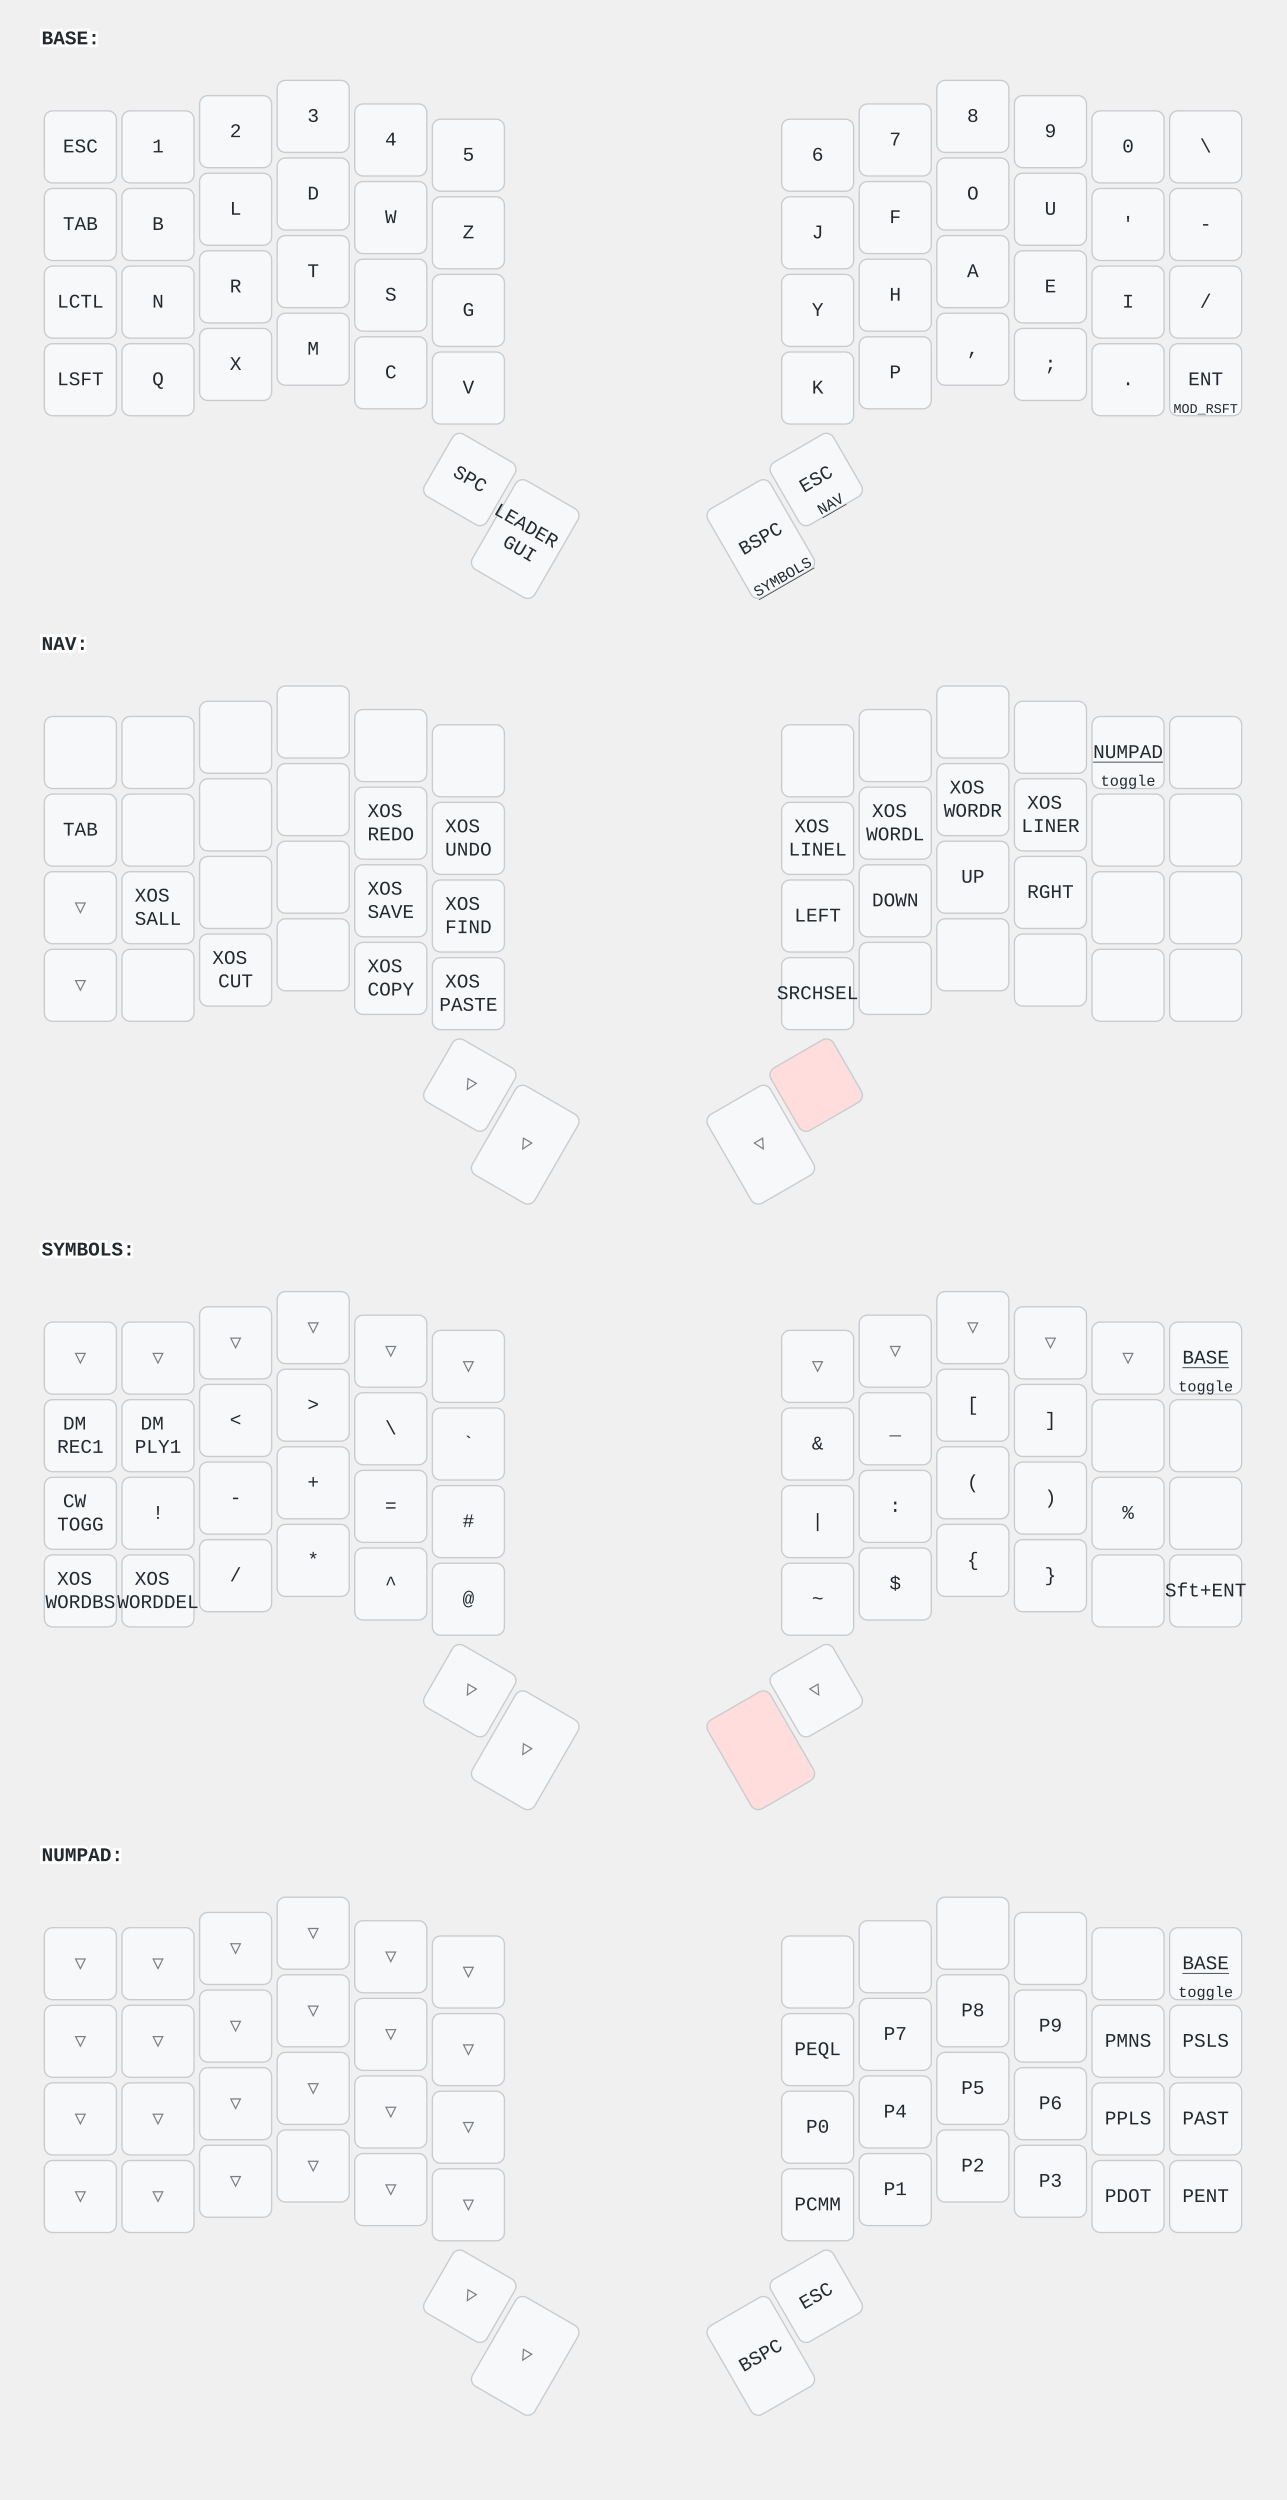
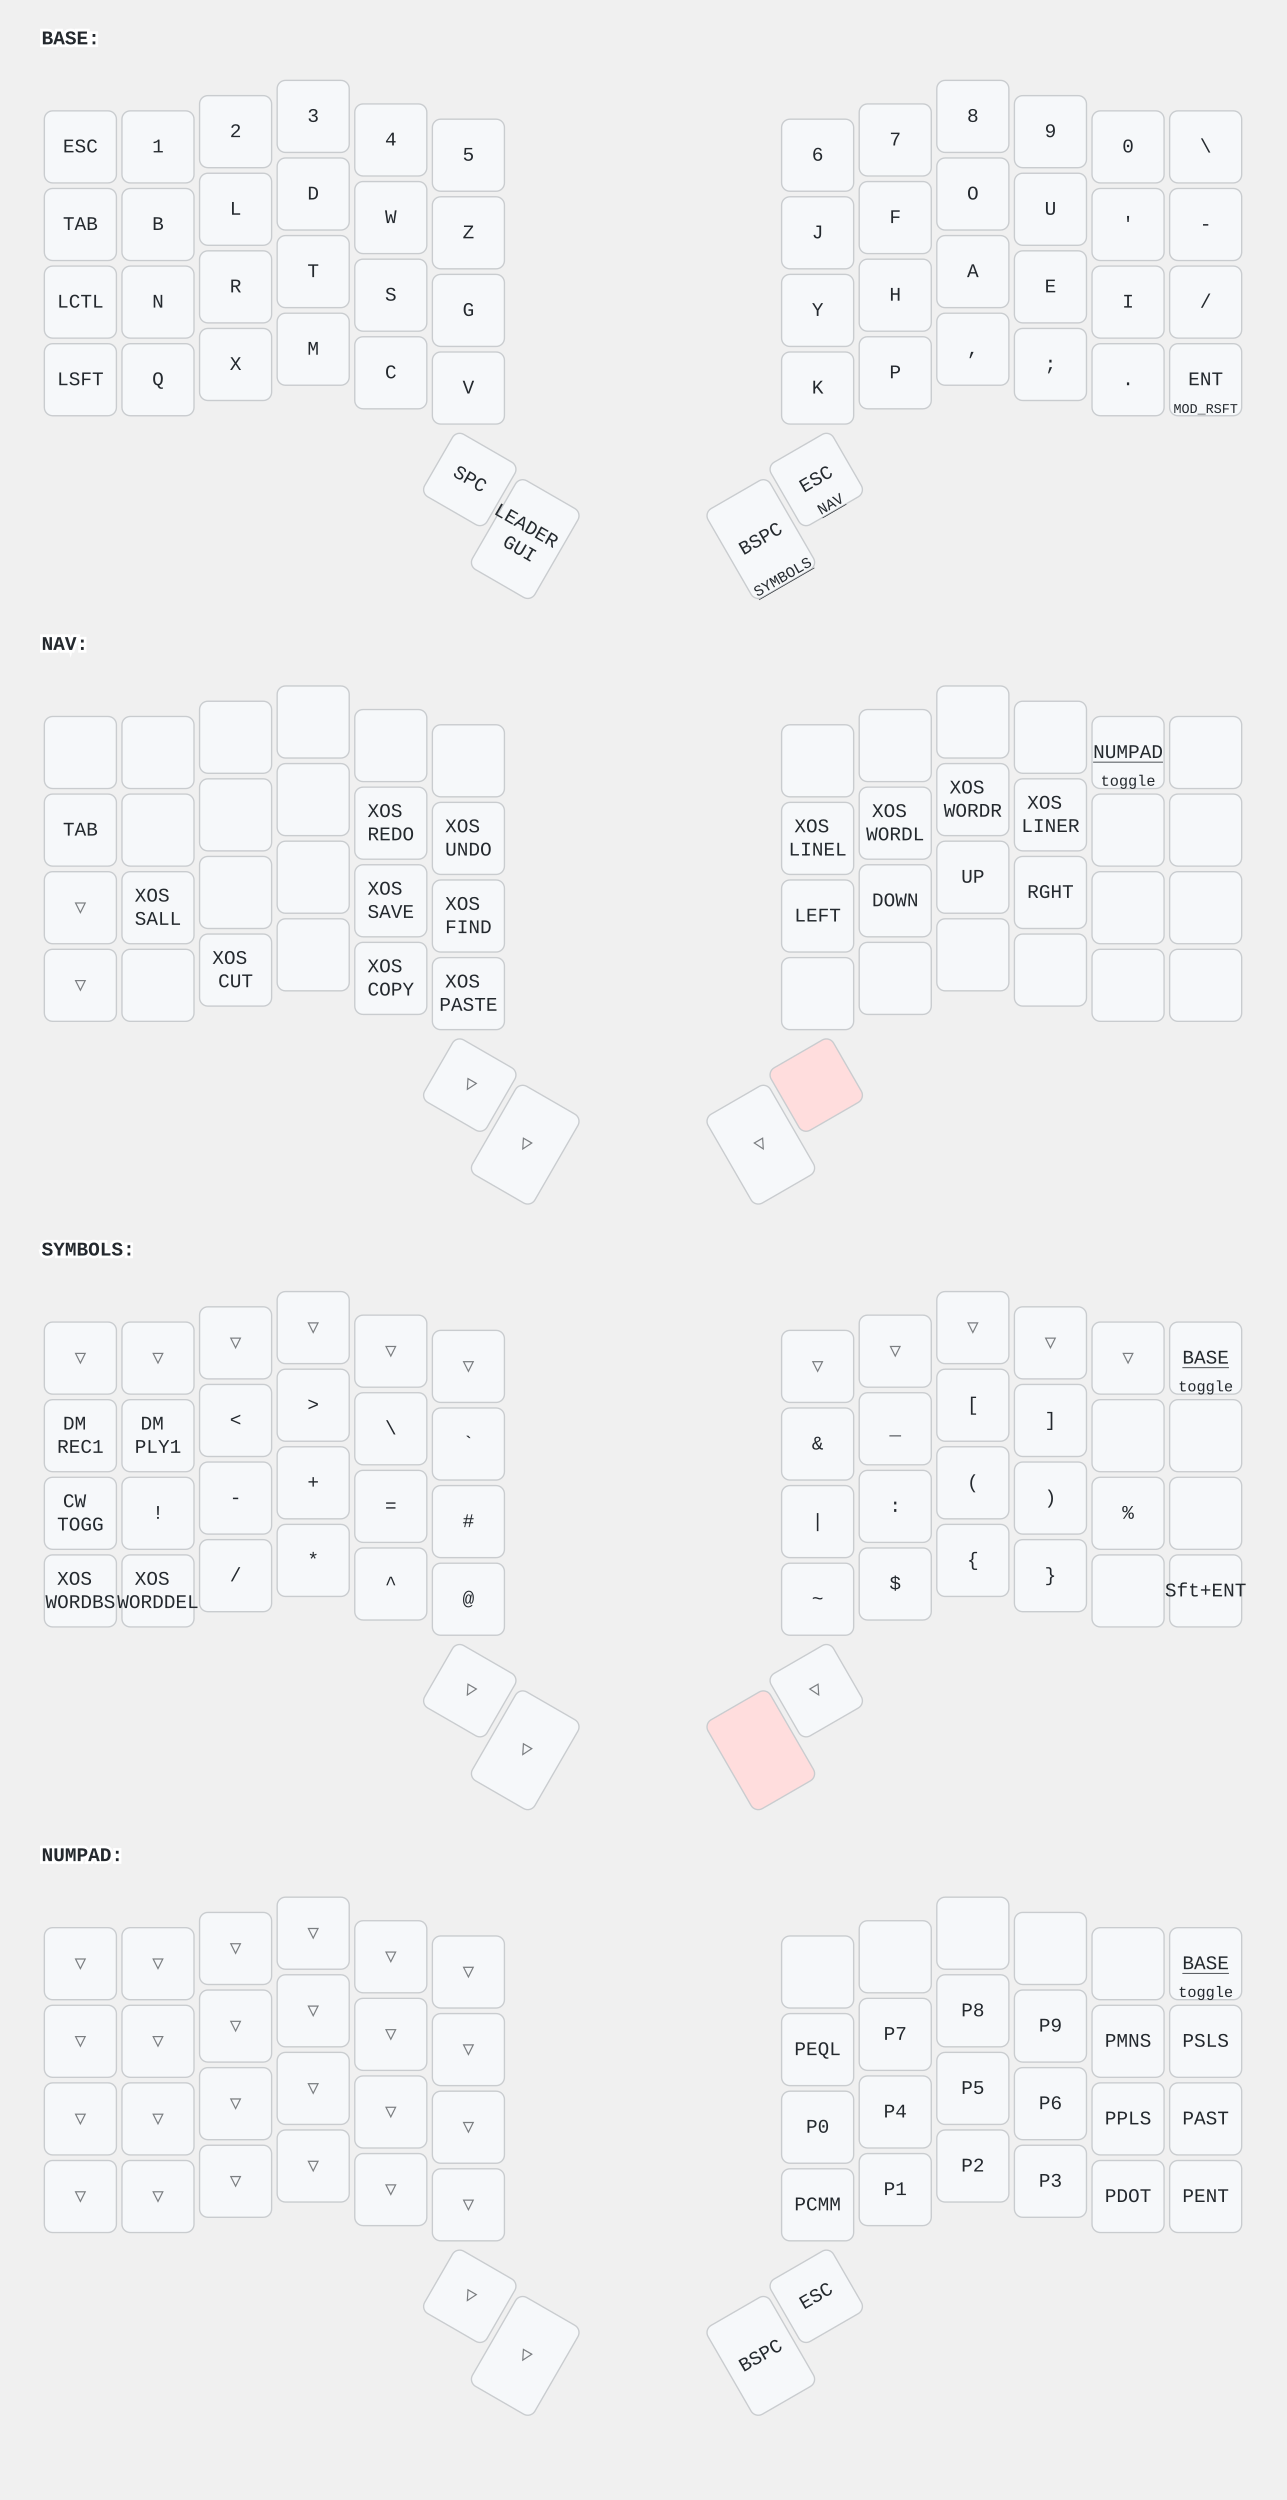
<svg xmlns="http://www.w3.org/2000/svg" width="928" height="1804" viewBox="0 0 928 1804" class="keymap">
  <style>/* inherit to force styles through use tags */
svg path {
    fill: inherit;
}

/* font and background color specifications */
svg.keymap {
    font-family: SFMono-Regular,Consolas,Liberation Mono,Menlo,monospace;
    font-size: 14px;
    font-kerning: normal;
    text-rendering: optimizeLegibility;
    fill: #24292e;
}

/* default key styling */
rect.key {
    fill: #f6f8fa;
}

rect.key, rect.combo {
    stroke: #c9cccf;
    stroke-width: 1;
}

/* default key side styling, only used is draw_key_sides is set */
rect.side {
    filter: brightness(90%);
}

/* color accent for combo boxes */
rect.combo, rect.combo-separate {
    fill: #cdf;
}

/* color accent for held keys */
rect.held, rect.combo.held {
    fill: #fdd;
}

/* color accent for ghost (optional) keys */
rect.ghost, rect.combo.ghost {
    stroke-dasharray: 4, 4;
    stroke-width: 2;
}

text {
    text-anchor: middle;
    dominant-baseline: middle;
}

/* styling for layer labels */
text.label {
    font-weight: bold;
    text-anchor: start;
    stroke: white;
    stroke-width: 4;
    paint-order: stroke;
}

/* styling for optional footer */
text.footer {
    text-anchor: end;
    dominant-baseline: auto;
    stroke: white;
    stroke-width: 4;
    paint-order: stroke;
}

/* styling for combo tap, and key non-tap label text */
text.combo, text.hold, text.shifted, text.left, text.right, text.tl, text.tr, text.bl, text.br {
    font-size: 11px;
}

text.hold, text.bl, text.br {
    text-anchor: middle;
    dominant-baseline: auto;
}

text.shifted, text.tl, text.tr {
    text-anchor: middle;
    dominant-baseline: hanging;
}

text.left, text.tl, text.bl {
    text-anchor: start;
}

text.right, text.tr, text.br {
    text-anchor: end;
}

text.layer-activator {
    text-decoration: underline;
}

/* styling for hold/shifted label text in combo box */
text.combo.hold, text.combo.shifted, text.combo.left, text.combo.right {
    font-size: 8px;
}

/* lighter symbol for transparent keys */
text.trans {
    fill: #7b7e81;
}

/* styling for combo dendrons */
path.combo {
    stroke-width: 1;
    stroke: gray;
    fill: none;
}

/* Start Tabler Icons Cleanup */
/* cannot use height/width with glyphs */
.icon-tabler &gt; path {
    fill: inherit;
    stroke: inherit;
    stroke-width: 2;
}
/* hide tabler's default box */
.icon-tabler &gt; path[stroke="none"][fill="none"] {
    visibility: hidden;
}
/* End Tabler Icons Cleanup */
</style>
  <g transform="translate(30, 0)" class="layer-BASE">
    <text x="0" y="28" class="label" id="BASE">BASE:</text>
    <g transform="translate(0, 56)">
      <g transform="translate(28, 50)" class="key keypos-0">
        <rect rx="6" ry="6" x="-26" y="-26" width="52" height="52" class="key" />
        <text x="0" y="0" class="key tap">ESC</text>
      </g>
      <g transform="translate(84, 50)" class="key keypos-1">
        <rect rx="6" ry="6" x="-26" y="-26" width="52" height="52" class="key" />
        <text x="0" y="0" class="key tap">1</text>
      </g>
      <g transform="translate(140, 39)" class="key keypos-2">
        <rect rx="6" ry="6" x="-26" y="-26" width="52" height="52" class="key" />
        <text x="0" y="0" class="key tap">2</text>
      </g>
      <g transform="translate(196, 28)" class="key keypos-3">
        <rect rx="6" ry="6" x="-26" y="-26" width="52" height="52" class="key" />
        <text x="0" y="0" class="key tap">3</text>
      </g>
      <g transform="translate(252, 45)" class="key keypos-4">
        <rect rx="6" ry="6" x="-26" y="-26" width="52" height="52" class="key" />
        <text x="0" y="0" class="key tap">4</text>
      </g>
      <g transform="translate(308, 56)" class="key keypos-5">
        <rect rx="6" ry="6" x="-26" y="-26" width="52" height="52" class="key" />
        <text x="0" y="0" class="key tap">5</text>
      </g>
      <g transform="translate(560, 56)" class="key keypos-6">
        <rect rx="6" ry="6" x="-26" y="-26" width="52" height="52" class="key" />
        <text x="0" y="0" class="key tap">6</text>
      </g>
      <g transform="translate(616, 45)" class="key keypos-7">
        <rect rx="6" ry="6" x="-26" y="-26" width="52" height="52" class="key" />
        <text x="0" y="0" class="key tap">7</text>
      </g>
      <g transform="translate(672, 28)" class="key keypos-8">
        <rect rx="6" ry="6" x="-26" y="-26" width="52" height="52" class="key" />
        <text x="0" y="0" class="key tap">8</text>
      </g>
      <g transform="translate(728, 39)" class="key keypos-9">
        <rect rx="6" ry="6" x="-26" y="-26" width="52" height="52" class="key" />
        <text x="0" y="0" class="key tap">9</text>
      </g>
      <g transform="translate(784, 50)" class="key keypos-10">
        <rect rx="6" ry="6" x="-26" y="-26" width="52" height="52" class="key" />
        <text x="0" y="0" class="key tap">0</text>
      </g>
      <g transform="translate(840, 50)" class="key keypos-11">
        <rect rx="6" ry="6" x="-26" y="-26" width="52" height="52" class="key" />
        <text x="0" y="0" class="key tap">\</text>
      </g>
      <g transform="translate(28, 106)" class="key keypos-12">
        <rect rx="6" ry="6" x="-26" y="-26" width="52" height="52" class="key" />
        <text x="0" y="0" class="key tap">TAB</text>
      </g>
      <g transform="translate(84, 106)" class="key keypos-13">
        <rect rx="6" ry="6" x="-26" y="-26" width="52" height="52" class="key" />
        <text x="0" y="0" class="key tap">B</text>
      </g>
      <g transform="translate(140, 95)" class="key keypos-14">
        <rect rx="6" ry="6" x="-26" y="-26" width="52" height="52" class="key" />
        <text x="0" y="0" class="key tap">L</text>
      </g>
      <g transform="translate(196, 84)" class="key keypos-15">
        <rect rx="6" ry="6" x="-26" y="-26" width="52" height="52" class="key" />
        <text x="0" y="0" class="key tap">D</text>
      </g>
      <g transform="translate(252, 101)" class="key keypos-16">
        <rect rx="6" ry="6" x="-26" y="-26" width="52" height="52" class="key" />
        <text x="0" y="0" class="key tap">W</text>
      </g>
      <g transform="translate(308, 112)" class="key keypos-17">
        <rect rx="6" ry="6" x="-26" y="-26" width="52" height="52" class="key" />
        <text x="0" y="0" class="key tap">Z</text>
      </g>
      <g transform="translate(560, 112)" class="key keypos-18">
        <rect rx="6" ry="6" x="-26" y="-26" width="52" height="52" class="key" />
        <text x="0" y="0" class="key tap">J</text>
      </g>
      <g transform="translate(616, 101)" class="key keypos-19">
        <rect rx="6" ry="6" x="-26" y="-26" width="52" height="52" class="key" />
        <text x="0" y="0" class="key tap">F</text>
      </g>
      <g transform="translate(672, 84)" class="key keypos-20">
        <rect rx="6" ry="6" x="-26" y="-26" width="52" height="52" class="key" />
        <text x="0" y="0" class="key tap">O</text>
      </g>
      <g transform="translate(728, 95)" class="key keypos-21">
        <rect rx="6" ry="6" x="-26" y="-26" width="52" height="52" class="key" />
        <text x="0" y="0" class="key tap">U</text>
      </g>
      <g transform="translate(784, 106)" class="key keypos-22">
        <rect rx="6" ry="6" x="-26" y="-26" width="52" height="52" class="key" />
        <text x="0" y="0" class="key tap">'</text>
      </g>
      <g transform="translate(840, 106)" class="key keypos-23">
        <rect rx="6" ry="6" x="-26" y="-26" width="52" height="52" class="key" />
        <text x="0" y="0" class="key tap">-</text>
      </g>
      <g transform="translate(28, 162)" class="key keypos-24">
        <rect rx="6" ry="6" x="-26" y="-26" width="52" height="52" class="key" />
        <text x="0" y="0" class="key tap">LCTL</text>
      </g>
      <g transform="translate(84, 162)" class="key keypos-25">
        <rect rx="6" ry="6" x="-26" y="-26" width="52" height="52" class="key" />
        <text x="0" y="0" class="key tap">N</text>
      </g>
      <g transform="translate(140, 151)" class="key keypos-26">
        <rect rx="6" ry="6" x="-26" y="-26" width="52" height="52" class="key" />
        <text x="0" y="0" class="key tap">R</text>
      </g>
      <g transform="translate(196, 140)" class="key keypos-27">
        <rect rx="6" ry="6" x="-26" y="-26" width="52" height="52" class="key" />
        <text x="0" y="0" class="key tap">T</text>
      </g>
      <g transform="translate(252, 157)" class="key keypos-28">
        <rect rx="6" ry="6" x="-26" y="-26" width="52" height="52" class="key" />
        <text x="0" y="0" class="key tap">S</text>
      </g>
      <g transform="translate(308, 168)" class="key keypos-29">
        <rect rx="6" ry="6" x="-26" y="-26" width="52" height="52" class="key" />
        <text x="0" y="0" class="key tap">G</text>
      </g>
      <g transform="translate(560, 168)" class="key keypos-30">
        <rect rx="6" ry="6" x="-26" y="-26" width="52" height="52" class="key" />
        <text x="0" y="0" class="key tap">Y</text>
      </g>
      <g transform="translate(616, 157)" class="key keypos-31">
        <rect rx="6" ry="6" x="-26" y="-26" width="52" height="52" class="key" />
        <text x="0" y="0" class="key tap">H</text>
      </g>
      <g transform="translate(672, 140)" class="key keypos-32">
        <rect rx="6" ry="6" x="-26" y="-26" width="52" height="52" class="key" />
        <text x="0" y="0" class="key tap">A</text>
      </g>
      <g transform="translate(728, 151)" class="key keypos-33">
        <rect rx="6" ry="6" x="-26" y="-26" width="52" height="52" class="key" />
        <text x="0" y="0" class="key tap">E</text>
      </g>
      <g transform="translate(784, 162)" class="key keypos-34">
        <rect rx="6" ry="6" x="-26" y="-26" width="52" height="52" class="key" />
        <text x="0" y="0" class="key tap">I</text>
      </g>
      <g transform="translate(840, 162)" class="key keypos-35">
        <rect rx="6" ry="6" x="-26" y="-26" width="52" height="52" class="key" />
        <text x="0" y="0" class="key tap">/</text>
      </g>
      <g transform="translate(28, 218)" class="key keypos-36">
        <rect rx="6" ry="6" x="-26" y="-26" width="52" height="52" class="key" />
        <text x="0" y="0" class="key tap">LSFT</text>
      </g>
      <g transform="translate(84, 218)" class="key keypos-37">
        <rect rx="6" ry="6" x="-26" y="-26" width="52" height="52" class="key" />
        <text x="0" y="0" class="key tap">Q</text>
      </g>
      <g transform="translate(140, 207)" class="key keypos-38">
        <rect rx="6" ry="6" x="-26" y="-26" width="52" height="52" class="key" />
        <text x="0" y="0" class="key tap">X</text>
      </g>
      <g transform="translate(196, 196)" class="key keypos-39">
        <rect rx="6" ry="6" x="-26" y="-26" width="52" height="52" class="key" />
        <text x="0" y="0" class="key tap">M</text>
      </g>
      <g transform="translate(252, 213)" class="key keypos-40">
        <rect rx="6" ry="6" x="-26" y="-26" width="52" height="52" class="key" />
        <text x="0" y="0" class="key tap">C</text>
      </g>
      <g transform="translate(308, 224)" class="key keypos-41">
        <rect rx="6" ry="6" x="-26" y="-26" width="52" height="52" class="key" />
        <text x="0" y="0" class="key tap">V</text>
      </g>
      <g transform="translate(560, 224)" class="key keypos-42">
        <rect rx="6" ry="6" x="-26" y="-26" width="52" height="52" class="key" />
        <text x="0" y="0" class="key tap">K</text>
      </g>
      <g transform="translate(616, 213)" class="key keypos-43">
        <rect rx="6" ry="6" x="-26" y="-26" width="52" height="52" class="key" />
        <text x="0" y="0" class="key tap">P</text>
      </g>
      <g transform="translate(672, 196)" class="key keypos-44">
        <rect rx="6" ry="6" x="-26" y="-26" width="52" height="52" class="key" />
        <text x="0" y="0" class="key tap">,</text>
      </g>
      <g transform="translate(728, 207)" class="key keypos-45">
        <rect rx="6" ry="6" x="-26" y="-26" width="52" height="52" class="key" />
        <text x="0" y="0" class="key tap">;</text>
      </g>
      <g transform="translate(784, 218)" class="key keypos-46">
        <rect rx="6" ry="6" x="-26" y="-26" width="52" height="52" class="key" />
        <text x="0" y="0" class="key tap">.</text>
      </g>
      <g transform="translate(840, 218)" class="key keypos-47">
        <rect rx="6" ry="6" x="-26" y="-26" width="52" height="52" class="key" />
        <text x="0" y="0" class="key tap">ENT</text>
        <text x="0" y="24" class="key hold">
          <tspan style="font-size: 88%">MOD_RSFT</tspan>
        </text>
      </g>
      <g transform="translate(309, 290) rotate(30.0)" class="key keypos-48">
        <rect rx="6" ry="6" x="-26" y="-26" width="52" height="52" class="key" />
        <text x="0" y="0" class="key tap">SPC</text>
      </g>
      <g transform="translate(349, 333) rotate(30.0)" class="key keypos-49">
        <rect rx="6" ry="6" x="-26" y="-37" width="52" height="74" class="key" />
        <text x="0" y="0" class="key tap">
          <tspan x="0" dy="-0.6em">LEADER</tspan>
          <tspan x="0" dy="1.2em">GUI</tspan>
        </text>
      </g>
      <g transform="translate(519, 333) rotate(-30.0)" class="key keypos-50">
        <rect rx="6" ry="6" x="-26" y="-37" width="52" height="74" class="key" />
        <text x="0" y="0" class="key tap">BSPC</text>
        <a href="#SYMBOLS">
          <text x="0" y="35" class="key hold layer-activator">SYMBOLS</text>
        </a>
      </g>
      <g transform="translate(559, 290) rotate(-30.0)" class="key keypos-51">
        <rect rx="6" ry="6" x="-26" y="-26" width="52" height="52" class="key" />
        <text x="0" y="0" class="key tap">ESC</text>
        <a href="#NAV">
          <text x="0" y="24" class="key hold layer-activator">NAV</text>
        </a>
      </g>
    </g>
  </g>
  <g transform="translate(30, 437)" class="layer-NAV">
    <text x="0" y="28" class="label" id="NAV">NAV:</text>
    <g transform="translate(0, 56)">
      <g transform="translate(28, 50)" class="key keypos-0">
        <rect rx="6" ry="6" x="-26" y="-26" width="52" height="52" class="key" />
      </g>
      <g transform="translate(84, 50)" class="key keypos-1">
        <rect rx="6" ry="6" x="-26" y="-26" width="52" height="52" class="key" />
      </g>
      <g transform="translate(140, 39)" class="key keypos-2">
        <rect rx="6" ry="6" x="-26" y="-26" width="52" height="52" class="key" />
      </g>
      <g transform="translate(196, 28)" class="key keypos-3">
        <rect rx="6" ry="6" x="-26" y="-26" width="52" height="52" class="key" />
      </g>
      <g transform="translate(252, 45)" class="key keypos-4">
        <rect rx="6" ry="6" x="-26" y="-26" width="52" height="52" class="key" />
      </g>
      <g transform="translate(308, 56)" class="key keypos-5">
        <rect rx="6" ry="6" x="-26" y="-26" width="52" height="52" class="key" />
      </g>
      <g transform="translate(560, 56)" class="key keypos-6">
        <rect rx="6" ry="6" x="-26" y="-26" width="52" height="52" class="key" />
      </g>
      <g transform="translate(616, 45)" class="key keypos-7">
        <rect rx="6" ry="6" x="-26" y="-26" width="52" height="52" class="key" />
      </g>
      <g transform="translate(672, 28)" class="key keypos-8">
        <rect rx="6" ry="6" x="-26" y="-26" width="52" height="52" class="key" />
      </g>
      <g transform="translate(728, 39)" class="key keypos-9">
        <rect rx="6" ry="6" x="-26" y="-26" width="52" height="52" class="key" />
      </g>
      <g transform="translate(784, 50)" class="key keypos-10">
        <rect rx="6" ry="6" x="-26" y="-26" width="52" height="52" class="key" />
        <a href="#NUMPAD">
          <text x="0" y="0" class="key tap layer-activator">NUMPAD</text>
        </a>
        <text x="0" y="24" class="key hold">toggle</text>
      </g>
      <g transform="translate(840, 50)" class="key keypos-11">
        <rect rx="6" ry="6" x="-26" y="-26" width="52" height="52" class="key" />
      </g>
      <g transform="translate(28, 106)" class="key keypos-12">
        <rect rx="6" ry="6" x="-26" y="-26" width="52" height="52" class="key" />
        <text x="0" y="0" class="key tap">TAB</text>
      </g>
      <g transform="translate(84, 106)" class="key keypos-13">
        <rect rx="6" ry="6" x="-26" y="-26" width="52" height="52" class="key" />
      </g>
      <g transform="translate(140, 95)" class="key keypos-14">
        <rect rx="6" ry="6" x="-26" y="-26" width="52" height="52" class="key" />
      </g>
      <g transform="translate(196, 84)" class="key keypos-15">
        <rect rx="6" ry="6" x="-26" y="-26" width="52" height="52" class="key" />
      </g>
      <g transform="translate(252, 101)" class="key keypos-16">
        <rect rx="6" ry="6" x="-26" y="-26" width="52" height="52" class="key" />
        <text x="0" y="0" class="key tap">
          <tspan x="0" dy="-0.6em">XOS</tspan>
          <tspan x="0" dy="1.2em">REDO</tspan>
        </text>
      </g>
      <g transform="translate(308, 112)" class="key keypos-17">
        <rect rx="6" ry="6" x="-26" y="-26" width="52" height="52" class="key" />
        <text x="0" y="0" class="key tap">
          <tspan x="0" dy="-0.6em">XOS</tspan>
          <tspan x="0" dy="1.2em">UNDO</tspan>
        </text>
      </g>
      <g transform="translate(560, 112)" class="key keypos-18">
        <rect rx="6" ry="6" x="-26" y="-26" width="52" height="52" class="key" />
        <text x="0" y="0" class="key tap">
          <tspan x="0" dy="-0.6em">XOS</tspan>
          <tspan x="0" dy="1.2em">LINEL</tspan>
        </text>
      </g>
      <g transform="translate(616, 101)" class="key keypos-19">
        <rect rx="6" ry="6" x="-26" y="-26" width="52" height="52" class="key" />
        <text x="0" y="0" class="key tap">
          <tspan x="0" dy="-0.6em">XOS</tspan>
          <tspan x="0" dy="1.2em">WORDL</tspan>
        </text>
      </g>
      <g transform="translate(672, 84)" class="key keypos-20">
        <rect rx="6" ry="6" x="-26" y="-26" width="52" height="52" class="key" />
        <text x="0" y="0" class="key tap">
          <tspan x="0" dy="-0.6em">XOS</tspan>
          <tspan x="0" dy="1.2em">WORDR</tspan>
        </text>
      </g>
      <g transform="translate(728, 95)" class="key keypos-21">
        <rect rx="6" ry="6" x="-26" y="-26" width="52" height="52" class="key" />
        <text x="0" y="0" class="key tap">
          <tspan x="0" dy="-0.6em">XOS</tspan>
          <tspan x="0" dy="1.2em">LINER</tspan>
        </text>
      </g>
      <g transform="translate(784, 106)" class="key keypos-22">
        <rect rx="6" ry="6" x="-26" y="-26" width="52" height="52" class="key" />
      </g>
      <g transform="translate(840, 106)" class="key keypos-23">
        <rect rx="6" ry="6" x="-26" y="-26" width="52" height="52" class="key" />
      </g>
      <g transform="translate(28, 162)" class="key trans keypos-24">
        <rect rx="6" ry="6" x="-26" y="-26" width="52" height="52" class="key trans" />
        <text x="0" y="0" class="key trans tap">▽</text>
      </g>
      <g transform="translate(84, 162)" class="key keypos-25">
        <rect rx="6" ry="6" x="-26" y="-26" width="52" height="52" class="key" />
        <text x="0" y="0" class="key tap">
          <tspan x="0" dy="-0.6em">XOS</tspan>
          <tspan x="0" dy="1.2em">SALL</tspan>
        </text>
      </g>
      <g transform="translate(140, 151)" class="key keypos-26">
        <rect rx="6" ry="6" x="-26" y="-26" width="52" height="52" class="key" />
      </g>
      <g transform="translate(196, 140)" class="key keypos-27">
        <rect rx="6" ry="6" x="-26" y="-26" width="52" height="52" class="key" />
      </g>
      <g transform="translate(252, 157)" class="key keypos-28">
        <rect rx="6" ry="6" x="-26" y="-26" width="52" height="52" class="key" />
        <text x="0" y="0" class="key tap">
          <tspan x="0" dy="-0.6em">XOS</tspan>
          <tspan x="0" dy="1.2em">SAVE</tspan>
        </text>
      </g>
      <g transform="translate(308, 168)" class="key keypos-29">
        <rect rx="6" ry="6" x="-26" y="-26" width="52" height="52" class="key" />
        <text x="0" y="0" class="key tap">
          <tspan x="0" dy="-0.6em">XOS</tspan>
          <tspan x="0" dy="1.2em">FIND</tspan>
        </text>
      </g>
      <g transform="translate(560, 168)" class="key keypos-30">
        <rect rx="6" ry="6" x="-26" y="-26" width="52" height="52" class="key" />
        <text x="0" y="0" class="key tap">LEFT</text>
      </g>
      <g transform="translate(616, 157)" class="key keypos-31">
        <rect rx="6" ry="6" x="-26" y="-26" width="52" height="52" class="key" />
        <text x="0" y="0" class="key tap">DOWN</text>
      </g>
      <g transform="translate(672, 140)" class="key keypos-32">
        <rect rx="6" ry="6" x="-26" y="-26" width="52" height="52" class="key" />
        <text x="0" y="0" class="key tap">UP</text>
      </g>
      <g transform="translate(728, 151)" class="key keypos-33">
        <rect rx="6" ry="6" x="-26" y="-26" width="52" height="52" class="key" />
        <text x="0" y="0" class="key tap">RGHT</text>
      </g>
      <g transform="translate(784, 162)" class="key keypos-34">
        <rect rx="6" ry="6" x="-26" y="-26" width="52" height="52" class="key" />
      </g>
      <g transform="translate(840, 162)" class="key keypos-35">
        <rect rx="6" ry="6" x="-26" y="-26" width="52" height="52" class="key" />
      </g>
      <g transform="translate(28, 218)" class="key trans keypos-36">
        <rect rx="6" ry="6" x="-26" y="-26" width="52" height="52" class="key trans" />
        <text x="0" y="0" class="key trans tap">▽</text>
      </g>
      <g transform="translate(84, 218)" class="key keypos-37">
        <rect rx="6" ry="6" x="-26" y="-26" width="52" height="52" class="key" />
      </g>
      <g transform="translate(140, 207)" class="key keypos-38">
        <rect rx="6" ry="6" x="-26" y="-26" width="52" height="52" class="key" />
        <text x="0" y="0" class="key tap">
          <tspan x="0" dy="-0.6em">XOS</tspan>
          <tspan x="0" dy="1.2em">CUT</tspan>
        </text>
      </g>
      <g transform="translate(196, 196)" class="key keypos-39">
        <rect rx="6" ry="6" x="-26" y="-26" width="52" height="52" class="key" />
      </g>
      <g transform="translate(252, 213)" class="key keypos-40">
        <rect rx="6" ry="6" x="-26" y="-26" width="52" height="52" class="key" />
        <text x="0" y="0" class="key tap">
          <tspan x="0" dy="-0.6em">XOS</tspan>
          <tspan x="0" dy="1.2em">COPY</tspan>
        </text>
      </g>
      <g transform="translate(308, 224)" class="key keypos-41">
        <rect rx="6" ry="6" x="-26" y="-26" width="52" height="52" class="key" />
        <text x="0" y="0" class="key tap">
          <tspan x="0" dy="-0.6em">XOS</tspan>
          <tspan x="0" dy="1.2em">PASTE</tspan>
        </text>
      </g>
      <g transform="translate(560, 224)" class="key keypos-42">
        <rect rx="6" ry="6" x="-26" y="-26" width="52" height="52" class="key" />
-         <text x="0" y="0" class="key tap">SRCHSEL</text>
      </g>
      <g transform="translate(616, 213)" class="key keypos-43">
        <rect rx="6" ry="6" x="-26" y="-26" width="52" height="52" class="key" />
      </g>
      <g transform="translate(672, 196)" class="key keypos-44">
        <rect rx="6" ry="6" x="-26" y="-26" width="52" height="52" class="key" />
      </g>
      <g transform="translate(728, 207)" class="key keypos-45">
        <rect rx="6" ry="6" x="-26" y="-26" width="52" height="52" class="key" />
      </g>
      <g transform="translate(784, 218)" class="key keypos-46">
        <rect rx="6" ry="6" x="-26" y="-26" width="52" height="52" class="key" />
      </g>
      <g transform="translate(840, 218)" class="key keypos-47">
        <rect rx="6" ry="6" x="-26" y="-26" width="52" height="52" class="key" />
      </g>
      <g transform="translate(309, 290) rotate(30.0)" class="key trans keypos-48">
        <rect rx="6" ry="6" x="-26" y="-26" width="52" height="52" class="key trans" />
        <text x="0" y="0" class="key trans tap">▽</text>
      </g>
      <g transform="translate(349, 333) rotate(30.0)" class="key trans keypos-49">
        <rect rx="6" ry="6" x="-26" y="-37" width="52" height="74" class="key trans" />
        <text x="0" y="0" class="key trans tap">▽</text>
      </g>
      <g transform="translate(519, 333) rotate(-30.0)" class="key trans keypos-50">
        <rect rx="6" ry="6" x="-26" y="-37" width="52" height="74" class="key trans" />
        <text x="0" y="0" class="key trans tap">▽</text>
      </g>
      <g transform="translate(559, 290) rotate(-30.0)" class="key held keypos-51">
        <rect rx="6" ry="6" x="-26" y="-26" width="52" height="52" class="key held" />
      </g>
    </g>
  </g>
  <g transform="translate(30, 874)" class="layer-SYMBOLS">
    <text x="0" y="28" class="label" id="SYMBOLS">SYMBOLS:</text>
    <g transform="translate(0, 56)">
      <g transform="translate(28, 50)" class="key trans keypos-0">
        <rect rx="6" ry="6" x="-26" y="-26" width="52" height="52" class="key trans" />
        <text x="0" y="0" class="key trans tap">▽</text>
      </g>
      <g transform="translate(84, 50)" class="key trans keypos-1">
        <rect rx="6" ry="6" x="-26" y="-26" width="52" height="52" class="key trans" />
        <text x="0" y="0" class="key trans tap">▽</text>
      </g>
      <g transform="translate(140, 39)" class="key trans keypos-2">
        <rect rx="6" ry="6" x="-26" y="-26" width="52" height="52" class="key trans" />
        <text x="0" y="0" class="key trans tap">▽</text>
      </g>
      <g transform="translate(196, 28)" class="key trans keypos-3">
        <rect rx="6" ry="6" x="-26" y="-26" width="52" height="52" class="key trans" />
        <text x="0" y="0" class="key trans tap">▽</text>
      </g>
      <g transform="translate(252, 45)" class="key trans keypos-4">
        <rect rx="6" ry="6" x="-26" y="-26" width="52" height="52" class="key trans" />
        <text x="0" y="0" class="key trans tap">▽</text>
      </g>
      <g transform="translate(308, 56)" class="key trans keypos-5">
        <rect rx="6" ry="6" x="-26" y="-26" width="52" height="52" class="key trans" />
        <text x="0" y="0" class="key trans tap">▽</text>
      </g>
      <g transform="translate(560, 56)" class="key trans keypos-6">
        <rect rx="6" ry="6" x="-26" y="-26" width="52" height="52" class="key trans" />
        <text x="0" y="0" class="key trans tap">▽</text>
      </g>
      <g transform="translate(616, 45)" class="key trans keypos-7">
        <rect rx="6" ry="6" x="-26" y="-26" width="52" height="52" class="key trans" />
        <text x="0" y="0" class="key trans tap">▽</text>
      </g>
      <g transform="translate(672, 28)" class="key trans keypos-8">
        <rect rx="6" ry="6" x="-26" y="-26" width="52" height="52" class="key trans" />
        <text x="0" y="0" class="key trans tap">▽</text>
      </g>
      <g transform="translate(728, 39)" class="key trans keypos-9">
        <rect rx="6" ry="6" x="-26" y="-26" width="52" height="52" class="key trans" />
        <text x="0" y="0" class="key trans tap">▽</text>
      </g>
      <g transform="translate(784, 50)" class="key trans keypos-10">
        <rect rx="6" ry="6" x="-26" y="-26" width="52" height="52" class="key trans" />
        <text x="0" y="0" class="key trans tap">▽</text>
      </g>
      <g transform="translate(840, 50)" class="key keypos-11">
        <rect rx="6" ry="6" x="-26" y="-26" width="52" height="52" class="key" />
        <a href="#BASE">
          <text x="0" y="0" class="key tap layer-activator">BASE</text>
        </a>
        <text x="0" y="24" class="key hold">toggle</text>
      </g>
      <g transform="translate(28, 106)" class="key keypos-12">
        <rect rx="6" ry="6" x="-26" y="-26" width="52" height="52" class="key" />
        <text x="0" y="0" class="key tap">
          <tspan x="0" dy="-0.6em">DM</tspan>
          <tspan x="0" dy="1.2em">REC1</tspan>
        </text>
      </g>
      <g transform="translate(84, 106)" class="key keypos-13">
        <rect rx="6" ry="6" x="-26" y="-26" width="52" height="52" class="key" />
        <text x="0" y="0" class="key tap">
          <tspan x="0" dy="-0.6em">DM</tspan>
          <tspan x="0" dy="1.2em">PLY1</tspan>
        </text>
      </g>
      <g transform="translate(140, 95)" class="key keypos-14">
        <rect rx="6" ry="6" x="-26" y="-26" width="52" height="52" class="key" />
        <text x="0" y="0" class="key tap">&lt;</text>
      </g>
      <g transform="translate(196, 84)" class="key keypos-15">
        <rect rx="6" ry="6" x="-26" y="-26" width="52" height="52" class="key" />
        <text x="0" y="0" class="key tap">&gt;</text>
      </g>
      <g transform="translate(252, 101)" class="key keypos-16">
        <rect rx="6" ry="6" x="-26" y="-26" width="52" height="52" class="key" />
        <text x="0" y="0" class="key tap">\</text>
      </g>
      <g transform="translate(308, 112)" class="key keypos-17">
        <rect rx="6" ry="6" x="-26" y="-26" width="52" height="52" class="key" />
        <text x="0" y="0" class="key tap">`</text>
      </g>
      <g transform="translate(560, 112)" class="key keypos-18">
        <rect rx="6" ry="6" x="-26" y="-26" width="52" height="52" class="key" />
        <text x="0" y="0" class="key tap">&amp;</text>
      </g>
      <g transform="translate(616, 101)" class="key keypos-19">
        <rect rx="6" ry="6" x="-26" y="-26" width="52" height="52" class="key" />
        <text x="0" y="0" class="key tap">_</text>
      </g>
      <g transform="translate(672, 84)" class="key keypos-20">
        <rect rx="6" ry="6" x="-26" y="-26" width="52" height="52" class="key" />
        <text x="0" y="0" class="key tap">[</text>
      </g>
      <g transform="translate(728, 95)" class="key keypos-21">
        <rect rx="6" ry="6" x="-26" y="-26" width="52" height="52" class="key" />
        <text x="0" y="0" class="key tap">]</text>
      </g>
      <g transform="translate(784, 106)" class="key keypos-22">
        <rect rx="6" ry="6" x="-26" y="-26" width="52" height="52" class="key" />
      </g>
      <g transform="translate(840, 106)" class="key keypos-23">
        <rect rx="6" ry="6" x="-26" y="-26" width="52" height="52" class="key" />
      </g>
      <g transform="translate(28, 162)" class="key keypos-24">
        <rect rx="6" ry="6" x="-26" y="-26" width="52" height="52" class="key" />
        <text x="0" y="0" class="key tap">
          <tspan x="0" dy="-0.6em">CW</tspan>
          <tspan x="0" dy="1.2em">TOGG</tspan>
        </text>
      </g>
      <g transform="translate(84, 162)" class="key keypos-25">
        <rect rx="6" ry="6" x="-26" y="-26" width="52" height="52" class="key" />
        <text x="0" y="0" class="key tap">!</text>
      </g>
      <g transform="translate(140, 151)" class="key keypos-26">
        <rect rx="6" ry="6" x="-26" y="-26" width="52" height="52" class="key" />
        <text x="0" y="0" class="key tap">-</text>
      </g>
      <g transform="translate(196, 140)" class="key keypos-27">
        <rect rx="6" ry="6" x="-26" y="-26" width="52" height="52" class="key" />
        <text x="0" y="0" class="key tap">+</text>
      </g>
      <g transform="translate(252, 157)" class="key keypos-28">
        <rect rx="6" ry="6" x="-26" y="-26" width="52" height="52" class="key" />
        <text x="0" y="0" class="key tap">=</text>
      </g>
      <g transform="translate(308, 168)" class="key keypos-29">
        <rect rx="6" ry="6" x="-26" y="-26" width="52" height="52" class="key" />
        <text x="0" y="0" class="key tap">#</text>
      </g>
      <g transform="translate(560, 168)" class="key keypos-30">
        <rect rx="6" ry="6" x="-26" y="-26" width="52" height="52" class="key" />
        <text x="0" y="0" class="key tap">|</text>
      </g>
      <g transform="translate(616, 157)" class="key keypos-31">
        <rect rx="6" ry="6" x="-26" y="-26" width="52" height="52" class="key" />
        <text x="0" y="0" class="key tap">:</text>
      </g>
      <g transform="translate(672, 140)" class="key keypos-32">
        <rect rx="6" ry="6" x="-26" y="-26" width="52" height="52" class="key" />
        <text x="0" y="0" class="key tap">(</text>
      </g>
      <g transform="translate(728, 151)" class="key keypos-33">
        <rect rx="6" ry="6" x="-26" y="-26" width="52" height="52" class="key" />
        <text x="0" y="0" class="key tap">)</text>
      </g>
      <g transform="translate(784, 162)" class="key keypos-34">
        <rect rx="6" ry="6" x="-26" y="-26" width="52" height="52" class="key" />
        <text x="0" y="0" class="key tap">%</text>
      </g>
      <g transform="translate(840, 162)" class="key keypos-35">
        <rect rx="6" ry="6" x="-26" y="-26" width="52" height="52" class="key" />
      </g>
      <g transform="translate(28, 218)" class="key keypos-36">
        <rect rx="6" ry="6" x="-26" y="-26" width="52" height="52" class="key" />
        <text x="0" y="0" class="key tap">
          <tspan x="0" dy="-0.6em">XOS</tspan>
          <tspan x="0" dy="1.2em">WORDBS</tspan>
        </text>
      </g>
      <g transform="translate(84, 218)" class="key keypos-37">
        <rect rx="6" ry="6" x="-26" y="-26" width="52" height="52" class="key" />
        <text x="0" y="0" class="key tap">
          <tspan x="0" dy="-0.6em">XOS</tspan>
          <tspan x="0" dy="1.2em">WORDDEL</tspan>
        </text>
      </g>
      <g transform="translate(140, 207)" class="key keypos-38">
        <rect rx="6" ry="6" x="-26" y="-26" width="52" height="52" class="key" />
        <text x="0" y="0" class="key tap">/</text>
      </g>
      <g transform="translate(196, 196)" class="key keypos-39">
        <rect rx="6" ry="6" x="-26" y="-26" width="52" height="52" class="key" />
        <text x="0" y="0" class="key tap">*</text>
      </g>
      <g transform="translate(252, 213)" class="key keypos-40">
        <rect rx="6" ry="6" x="-26" y="-26" width="52" height="52" class="key" />
        <text x="0" y="0" class="key tap">^</text>
      </g>
      <g transform="translate(308, 224)" class="key keypos-41">
        <rect rx="6" ry="6" x="-26" y="-26" width="52" height="52" class="key" />
        <text x="0" y="0" class="key tap">@</text>
      </g>
      <g transform="translate(560, 224)" class="key keypos-42">
        <rect rx="6" ry="6" x="-26" y="-26" width="52" height="52" class="key" />
        <text x="0" y="0" class="key tap">~</text>
      </g>
      <g transform="translate(616, 213)" class="key keypos-43">
        <rect rx="6" ry="6" x="-26" y="-26" width="52" height="52" class="key" />
        <text x="0" y="0" class="key tap">$</text>
      </g>
      <g transform="translate(672, 196)" class="key keypos-44">
        <rect rx="6" ry="6" x="-26" y="-26" width="52" height="52" class="key" />
        <text x="0" y="0" class="key tap">{</text>
      </g>
      <g transform="translate(728, 207)" class="key keypos-45">
        <rect rx="6" ry="6" x="-26" y="-26" width="52" height="52" class="key" />
        <text x="0" y="0" class="key tap">}</text>
      </g>
      <g transform="translate(784, 218)" class="key keypos-46">
        <rect rx="6" ry="6" x="-26" y="-26" width="52" height="52" class="key" />
      </g>
      <g transform="translate(840, 218)" class="key keypos-47">
        <rect rx="6" ry="6" x="-26" y="-26" width="52" height="52" class="key" />
        <text x="0" y="0" class="key tap">Sft+ENT</text>
      </g>
      <g transform="translate(309, 290) rotate(30.0)" class="key trans keypos-48">
        <rect rx="6" ry="6" x="-26" y="-26" width="52" height="52" class="key trans" />
        <text x="0" y="0" class="key trans tap">▽</text>
      </g>
      <g transform="translate(349, 333) rotate(30.0)" class="key trans keypos-49">
        <rect rx="6" ry="6" x="-26" y="-37" width="52" height="74" class="key trans" />
        <text x="0" y="0" class="key trans tap">▽</text>
      </g>
      <g transform="translate(519, 333) rotate(-30.0)" class="key held keypos-50">
        <rect rx="6" ry="6" x="-26" y="-37" width="52" height="74" class="key held" />
      </g>
      <g transform="translate(559, 290) rotate(-30.0)" class="key trans keypos-51">
        <rect rx="6" ry="6" x="-26" y="-26" width="52" height="52" class="key trans" />
        <text x="0" y="0" class="key trans tap">▽</text>
      </g>
    </g>
  </g>
  <g transform="translate(30, 1311)" class="layer-NUMPAD">
    <text x="0" y="28" class="label" id="NUMPAD">NUMPAD:</text>
    <g transform="translate(0, 56)">
      <g transform="translate(28, 50)" class="key trans keypos-0">
        <rect rx="6" ry="6" x="-26" y="-26" width="52" height="52" class="key trans" />
        <text x="0" y="0" class="key trans tap">▽</text>
      </g>
      <g transform="translate(84, 50)" class="key trans keypos-1">
        <rect rx="6" ry="6" x="-26" y="-26" width="52" height="52" class="key trans" />
        <text x="0" y="0" class="key trans tap">▽</text>
      </g>
      <g transform="translate(140, 39)" class="key trans keypos-2">
        <rect rx="6" ry="6" x="-26" y="-26" width="52" height="52" class="key trans" />
        <text x="0" y="0" class="key trans tap">▽</text>
      </g>
      <g transform="translate(196, 28)" class="key trans keypos-3">
        <rect rx="6" ry="6" x="-26" y="-26" width="52" height="52" class="key trans" />
        <text x="0" y="0" class="key trans tap">▽</text>
      </g>
      <g transform="translate(252, 45)" class="key trans keypos-4">
        <rect rx="6" ry="6" x="-26" y="-26" width="52" height="52" class="key trans" />
        <text x="0" y="0" class="key trans tap">▽</text>
      </g>
      <g transform="translate(308, 56)" class="key trans keypos-5">
        <rect rx="6" ry="6" x="-26" y="-26" width="52" height="52" class="key trans" />
        <text x="0" y="0" class="key trans tap">▽</text>
      </g>
      <g transform="translate(560, 56)" class="key keypos-6">
        <rect rx="6" ry="6" x="-26" y="-26" width="52" height="52" class="key" />
      </g>
      <g transform="translate(616, 45)" class="key keypos-7">
        <rect rx="6" ry="6" x="-26" y="-26" width="52" height="52" class="key" />
      </g>
      <g transform="translate(672, 28)" class="key keypos-8">
        <rect rx="6" ry="6" x="-26" y="-26" width="52" height="52" class="key" />
      </g>
      <g transform="translate(728, 39)" class="key keypos-9">
        <rect rx="6" ry="6" x="-26" y="-26" width="52" height="52" class="key" />
      </g>
      <g transform="translate(784, 50)" class="key keypos-10">
        <rect rx="6" ry="6" x="-26" y="-26" width="52" height="52" class="key" />
      </g>
      <g transform="translate(840, 50)" class="key keypos-11">
        <rect rx="6" ry="6" x="-26" y="-26" width="52" height="52" class="key" />
        <a href="#BASE">
          <text x="0" y="0" class="key tap layer-activator">BASE</text>
        </a>
        <text x="0" y="24" class="key hold">toggle</text>
      </g>
      <g transform="translate(28, 106)" class="key trans keypos-12">
        <rect rx="6" ry="6" x="-26" y="-26" width="52" height="52" class="key trans" />
        <text x="0" y="0" class="key trans tap">▽</text>
      </g>
      <g transform="translate(84, 106)" class="key trans keypos-13">
        <rect rx="6" ry="6" x="-26" y="-26" width="52" height="52" class="key trans" />
        <text x="0" y="0" class="key trans tap">▽</text>
      </g>
      <g transform="translate(140, 95)" class="key trans keypos-14">
        <rect rx="6" ry="6" x="-26" y="-26" width="52" height="52" class="key trans" />
        <text x="0" y="0" class="key trans tap">▽</text>
      </g>
      <g transform="translate(196, 84)" class="key trans keypos-15">
        <rect rx="6" ry="6" x="-26" y="-26" width="52" height="52" class="key trans" />
        <text x="0" y="0" class="key trans tap">▽</text>
      </g>
      <g transform="translate(252, 101)" class="key trans keypos-16">
        <rect rx="6" ry="6" x="-26" y="-26" width="52" height="52" class="key trans" />
        <text x="0" y="0" class="key trans tap">▽</text>
      </g>
      <g transform="translate(308, 112)" class="key trans keypos-17">
        <rect rx="6" ry="6" x="-26" y="-26" width="52" height="52" class="key trans" />
        <text x="0" y="0" class="key trans tap">▽</text>
      </g>
      <g transform="translate(560, 112)" class="key keypos-18">
        <rect rx="6" ry="6" x="-26" y="-26" width="52" height="52" class="key" />
        <text x="0" y="0" class="key tap">PEQL</text>
      </g>
      <g transform="translate(616, 101)" class="key keypos-19">
        <rect rx="6" ry="6" x="-26" y="-26" width="52" height="52" class="key" />
        <text x="0" y="0" class="key tap">P7</text>
      </g>
      <g transform="translate(672, 84)" class="key keypos-20">
        <rect rx="6" ry="6" x="-26" y="-26" width="52" height="52" class="key" />
        <text x="0" y="0" class="key tap">P8</text>
      </g>
      <g transform="translate(728, 95)" class="key keypos-21">
        <rect rx="6" ry="6" x="-26" y="-26" width="52" height="52" class="key" />
        <text x="0" y="0" class="key tap">P9</text>
      </g>
      <g transform="translate(784, 106)" class="key keypos-22">
        <rect rx="6" ry="6" x="-26" y="-26" width="52" height="52" class="key" />
        <text x="0" y="0" class="key tap">PMNS</text>
      </g>
      <g transform="translate(840, 106)" class="key keypos-23">
        <rect rx="6" ry="6" x="-26" y="-26" width="52" height="52" class="key" />
        <text x="0" y="0" class="key tap">PSLS</text>
      </g>
      <g transform="translate(28, 162)" class="key trans keypos-24">
        <rect rx="6" ry="6" x="-26" y="-26" width="52" height="52" class="key trans" />
        <text x="0" y="0" class="key trans tap">▽</text>
      </g>
      <g transform="translate(84, 162)" class="key trans keypos-25">
        <rect rx="6" ry="6" x="-26" y="-26" width="52" height="52" class="key trans" />
        <text x="0" y="0" class="key trans tap">▽</text>
      </g>
      <g transform="translate(140, 151)" class="key trans keypos-26">
        <rect rx="6" ry="6" x="-26" y="-26" width="52" height="52" class="key trans" />
        <text x="0" y="0" class="key trans tap">▽</text>
      </g>
      <g transform="translate(196, 140)" class="key trans keypos-27">
        <rect rx="6" ry="6" x="-26" y="-26" width="52" height="52" class="key trans" />
        <text x="0" y="0" class="key trans tap">▽</text>
      </g>
      <g transform="translate(252, 157)" class="key trans keypos-28">
        <rect rx="6" ry="6" x="-26" y="-26" width="52" height="52" class="key trans" />
        <text x="0" y="0" class="key trans tap">▽</text>
      </g>
      <g transform="translate(308, 168)" class="key trans keypos-29">
        <rect rx="6" ry="6" x="-26" y="-26" width="52" height="52" class="key trans" />
        <text x="0" y="0" class="key trans tap">▽</text>
      </g>
      <g transform="translate(560, 168)" class="key keypos-30">
        <rect rx="6" ry="6" x="-26" y="-26" width="52" height="52" class="key" />
        <text x="0" y="0" class="key tap">P0</text>
      </g>
      <g transform="translate(616, 157)" class="key keypos-31">
        <rect rx="6" ry="6" x="-26" y="-26" width="52" height="52" class="key" />
        <text x="0" y="0" class="key tap">P4</text>
      </g>
      <g transform="translate(672, 140)" class="key keypos-32">
        <rect rx="6" ry="6" x="-26" y="-26" width="52" height="52" class="key" />
        <text x="0" y="0" class="key tap">P5</text>
      </g>
      <g transform="translate(728, 151)" class="key keypos-33">
        <rect rx="6" ry="6" x="-26" y="-26" width="52" height="52" class="key" />
        <text x="0" y="0" class="key tap">P6</text>
      </g>
      <g transform="translate(784, 162)" class="key keypos-34">
        <rect rx="6" ry="6" x="-26" y="-26" width="52" height="52" class="key" />
        <text x="0" y="0" class="key tap">PPLS</text>
      </g>
      <g transform="translate(840, 162)" class="key keypos-35">
        <rect rx="6" ry="6" x="-26" y="-26" width="52" height="52" class="key" />
        <text x="0" y="0" class="key tap">PAST</text>
      </g>
      <g transform="translate(28, 218)" class="key trans keypos-36">
        <rect rx="6" ry="6" x="-26" y="-26" width="52" height="52" class="key trans" />
        <text x="0" y="0" class="key trans tap">▽</text>
      </g>
      <g transform="translate(84, 218)" class="key trans keypos-37">
        <rect rx="6" ry="6" x="-26" y="-26" width="52" height="52" class="key trans" />
        <text x="0" y="0" class="key trans tap">▽</text>
      </g>
      <g transform="translate(140, 207)" class="key trans keypos-38">
        <rect rx="6" ry="6" x="-26" y="-26" width="52" height="52" class="key trans" />
        <text x="0" y="0" class="key trans tap">▽</text>
      </g>
      <g transform="translate(196, 196)" class="key trans keypos-39">
        <rect rx="6" ry="6" x="-26" y="-26" width="52" height="52" class="key trans" />
        <text x="0" y="0" class="key trans tap">▽</text>
      </g>
      <g transform="translate(252, 213)" class="key trans keypos-40">
        <rect rx="6" ry="6" x="-26" y="-26" width="52" height="52" class="key trans" />
        <text x="0" y="0" class="key trans tap">▽</text>
      </g>
      <g transform="translate(308, 224)" class="key trans keypos-41">
        <rect rx="6" ry="6" x="-26" y="-26" width="52" height="52" class="key trans" />
        <text x="0" y="0" class="key trans tap">▽</text>
      </g>
      <g transform="translate(560, 224)" class="key keypos-42">
        <rect rx="6" ry="6" x="-26" y="-26" width="52" height="52" class="key" />
        <text x="0" y="0" class="key tap">PCMM</text>
      </g>
      <g transform="translate(616, 213)" class="key keypos-43">
        <rect rx="6" ry="6" x="-26" y="-26" width="52" height="52" class="key" />
        <text x="0" y="0" class="key tap">P1</text>
      </g>
      <g transform="translate(672, 196)" class="key keypos-44">
        <rect rx="6" ry="6" x="-26" y="-26" width="52" height="52" class="key" />
        <text x="0" y="0" class="key tap">P2</text>
      </g>
      <g transform="translate(728, 207)" class="key keypos-45">
        <rect rx="6" ry="6" x="-26" y="-26" width="52" height="52" class="key" />
        <text x="0" y="0" class="key tap">P3</text>
      </g>
      <g transform="translate(784, 218)" class="key keypos-46">
        <rect rx="6" ry="6" x="-26" y="-26" width="52" height="52" class="key" />
        <text x="0" y="0" class="key tap">PDOT</text>
      </g>
      <g transform="translate(840, 218)" class="key keypos-47">
        <rect rx="6" ry="6" x="-26" y="-26" width="52" height="52" class="key" />
        <text x="0" y="0" class="key tap">PENT</text>
      </g>
      <g transform="translate(309, 290) rotate(30.0)" class="key trans keypos-48">
        <rect rx="6" ry="6" x="-26" y="-26" width="52" height="52" class="key trans" />
        <text x="0" y="0" class="key trans tap">▽</text>
      </g>
      <g transform="translate(349, 333) rotate(30.0)" class="key trans keypos-49">
        <rect rx="6" ry="6" x="-26" y="-37" width="52" height="74" class="key trans" />
        <text x="0" y="0" class="key trans tap">▽</text>
      </g>
      <g transform="translate(519, 333) rotate(-30.0)" class="key keypos-50">
        <rect rx="6" ry="6" x="-26" y="-37" width="52" height="74" class="key" />
        <text x="0" y="0" class="key tap">BSPC</text>
      </g>
      <g transform="translate(559, 290) rotate(-30.0)" class="key keypos-51">
        <rect rx="6" ry="6" x="-26" y="-26" width="52" height="52" class="key" />
        <text x="0" y="0" class="key tap">ESC</text>
      </g>
    </g>
  </g>
</svg>
